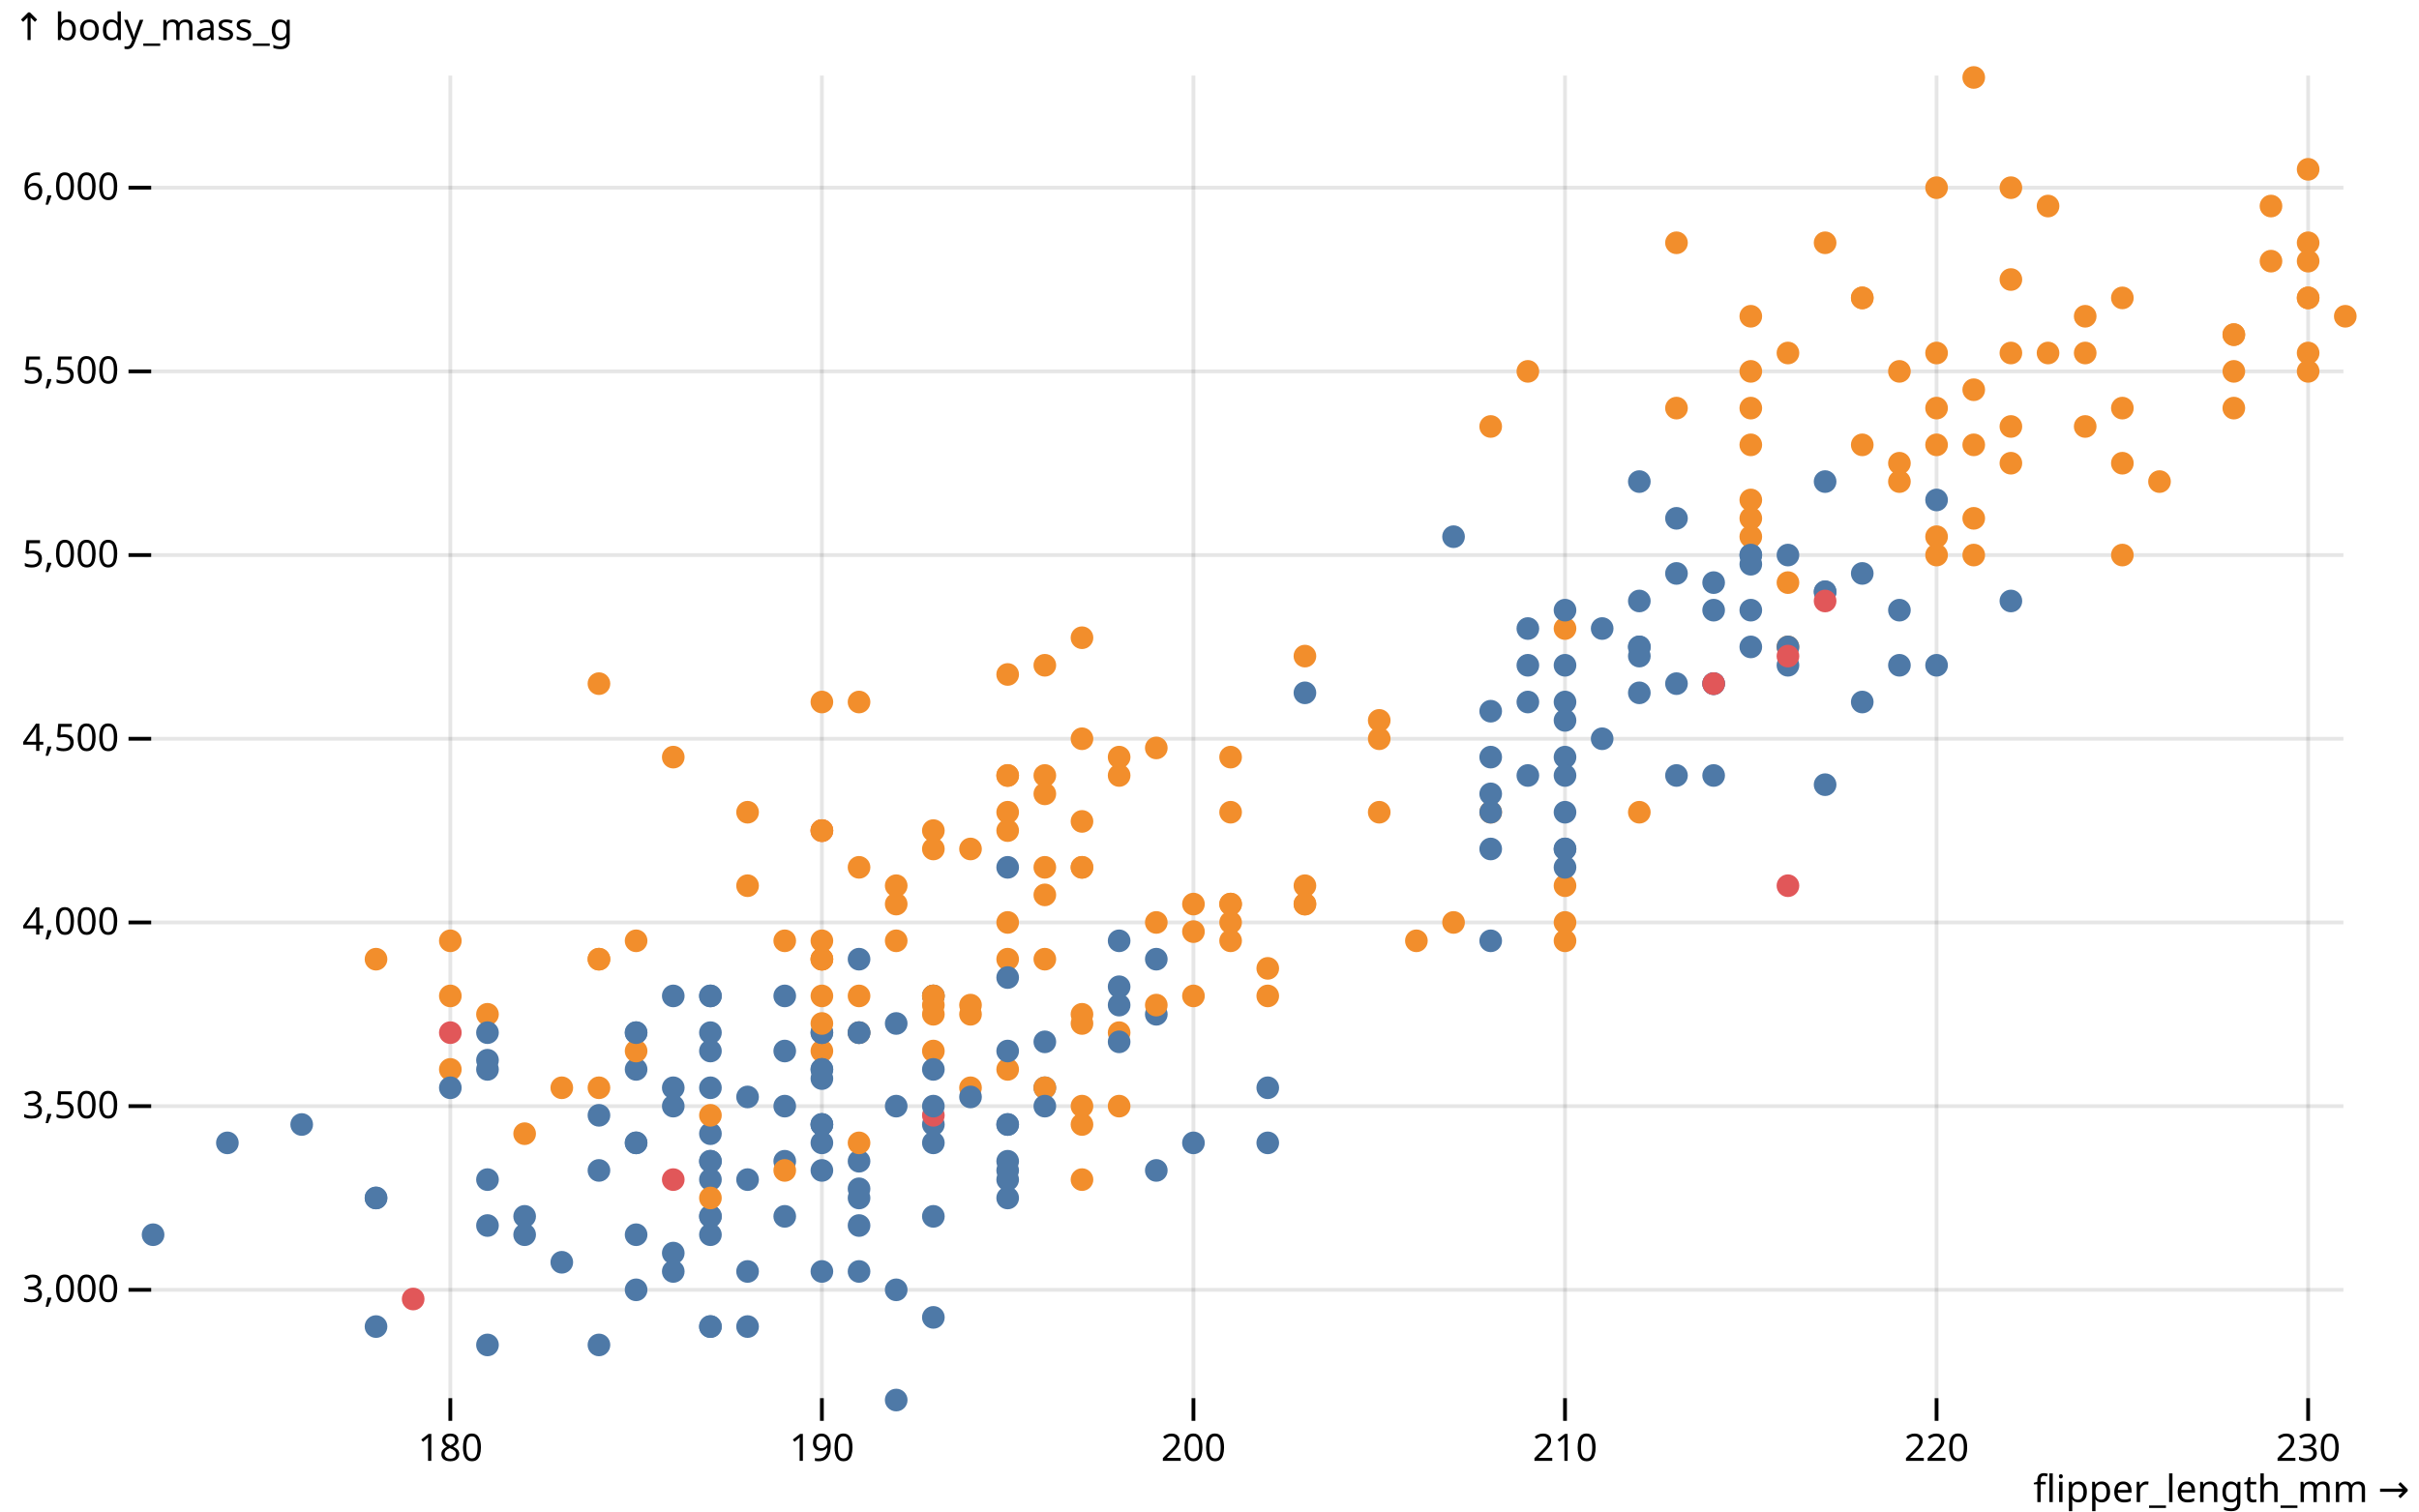
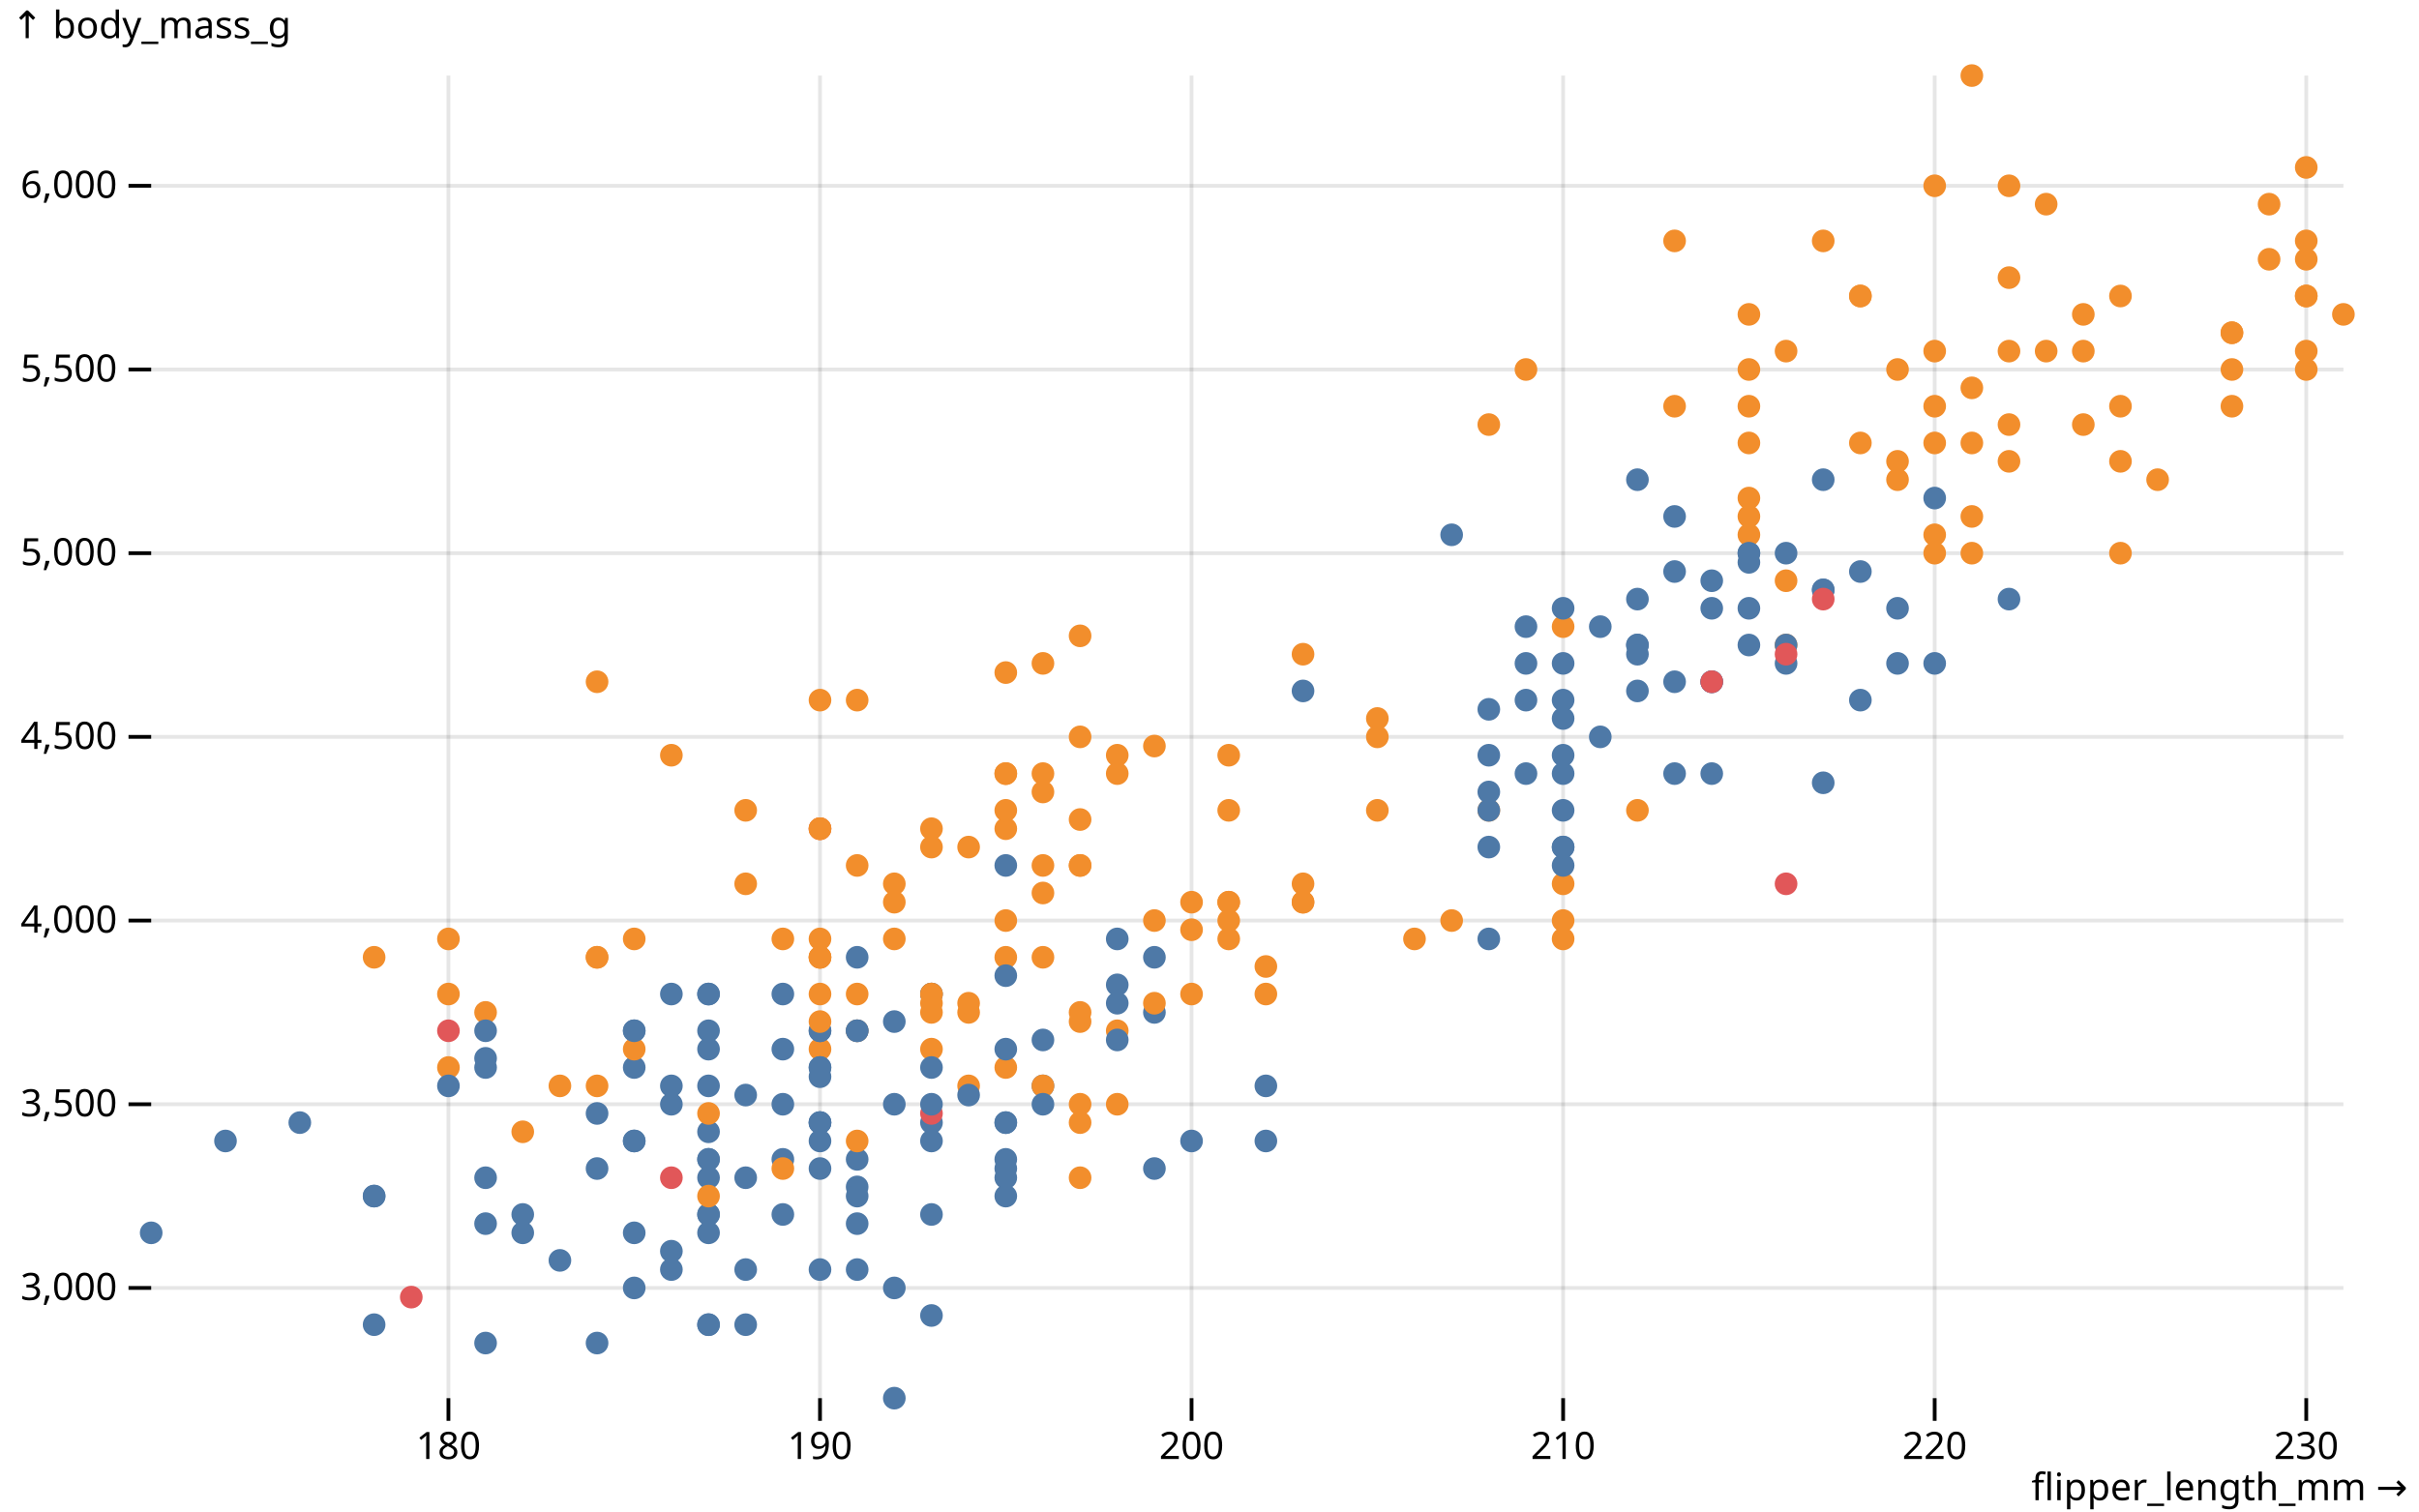
- <svg xmlns="http://www.w3.org/2000/svg" class="plot-6776e4ab95557" fill="currentColor" font-family="system-ui, sans-serif" font-size="10" text-anchor="middle" width="640" height="400" viewBox="0 0 640 400" style="color: black;">
-   <style>
-         .plot-6776e4ab95557 {
-           display: block;
-           background: white;
-           height: auto;
-           height: intrinsic;
-           max-width: 100%;
-         }
-         .plot-6776e4ab95557 text,
-         .plot-6776e4ab95557 tspan {
-           white-space: pre;
-         }
-       </style>
-   <g aria-label="y-grid" stroke="currentColor" stroke-opacity="0.1" transform="translate(0,0.5)">
+ <svg xmlns="http://www.w3.org/2000/svg" class="plot-d6a7b5" fill="currentColor" font-family="system-ui, sans-serif" font-size="10" text-anchor="middle" width="640" height="400" viewBox="0 0 640 400" style="color: black;">
+   <style>.plot-d6a7b5 {
+   display: block;
+   background: white;
+   height: auto;
+   height: intrinsic;
+   max-width: 100%;
+ }
+ .plot-d6a7b5 text,
+ .plot-d6a7b5 tspan {
+   white-space: pre;
+ }</style>
+   <g aria-label="y-grid" stroke="currentColor" stroke-opacity="0.1">
    <line x1="40" x2="620" y1="340.833" y2="340.833" />
    <line x1="40" x2="620" y1="292.222" y2="292.222" />
    <line x1="40" x2="620" y1="243.611" y2="243.611" />
    <line x1="40" x2="620" y1="195" y2="195" />
    <line x1="40" x2="620" y1="146.389" y2="146.389" />
    <line x1="40" x2="620" y1="97.778" y2="97.778" />
    <line x1="40" x2="620" y1="49.167" y2="49.167" />
  </g>
-   <g aria-label="y-axis tick" fill="none" stroke="currentColor" transform="translate(0,0.5)">
+   <g aria-label="y-axis tick" fill="none" stroke="currentColor">
    <path transform="translate(40,340.8333)" d="M0,0L-6,0" />
    <path transform="translate(40,292.2222)" d="M0,0L-6,0" />
    <path transform="translate(40,243.6111)" d="M0,0L-6,0" />
    <path transform="translate(40,195)" d="M0,0L-6,0" />
    <path transform="translate(40,146.3889)" d="M0,0L-6,0" />
    <path transform="translate(40,97.77778)" d="M0,0L-6,0" />
    <path transform="translate(40,49.16667)" d="M0,0L-6,0" />
  </g>
-   <g aria-label="y-axis tick label" text-anchor="end" font-variant="tabular-nums" transform="translate(-8.5,0.5)">
+   <g aria-label="y-axis tick label" text-anchor="end" font-variant="tabular-nums" transform="translate(-9,0)">
    <text y="0.32em" transform="translate(40,340.8333)">3,000</text>
    <text y="0.32em" transform="translate(40,292.2222)">3,500</text>
    <text y="0.32em" transform="translate(40,243.6111)">4,000</text>
    <text y="0.32em" transform="translate(40,195)">4,500</text>
    <text y="0.32em" transform="translate(40,146.3889)">5,000</text>
    <text y="0.32em" transform="translate(40,97.77778)">5,500</text>
    <text y="0.32em" transform="translate(40,49.16667)">6,000</text>
  </g>
-   <g aria-label="y-axis label" text-anchor="start" transform="translate(-36.5,-16.5)">
+   <g aria-label="y-axis label" text-anchor="start" transform="translate(-37,-17)">
    <text y="0.71em" transform="translate(40,20)">↑ body_mass_g</text>
  </g>
-   <g aria-label="x-grid" stroke="currentColor" stroke-opacity="0.1" transform="translate(0.5,0)">
+   <g aria-label="x-grid" stroke="currentColor" stroke-opacity="0.1">
    <line x1="118.644" x2="118.644" y1="20" y2="370" />
    <line x1="216.949" x2="216.949" y1="20" y2="370" />
    <line x1="315.254" x2="315.254" y1="20" y2="370" />
    <line x1="413.559" x2="413.559" y1="20" y2="370" />
    <line x1="511.864" x2="511.864" y1="20" y2="370" />
    <line x1="610.169" x2="610.169" y1="20" y2="370" />
  </g>
-   <g aria-label="x-axis tick" fill="none" stroke="currentColor" transform="translate(0.5,0)">
+   <g aria-label="x-axis tick" fill="none" stroke="currentColor">
    <path transform="translate(118.6441,370)" d="M0,0L0,6" />
    <path transform="translate(216.9492,370)" d="M0,0L0,6" />
    <path transform="translate(315.2542,370)" d="M0,0L0,6" />
    <path transform="translate(413.5593,370)" d="M0,0L0,6" />
    <path transform="translate(511.8644,370)" d="M0,0L0,6" />
    <path transform="translate(610.1695,370)" d="M0,0L0,6" />
  </g>
-   <g aria-label="x-axis tick label" font-variant="tabular-nums" transform="translate(0.5,9.5)">
+   <g aria-label="x-axis tick label" font-variant="tabular-nums" transform="translate(0,9)">
    <text y="0.71em" transform="translate(118.6441,370)">180</text>
    <text y="0.71em" transform="translate(216.9492,370)">190</text>
    <text y="0.71em" transform="translate(315.2542,370)">200</text>
    <text y="0.71em" transform="translate(413.5593,370)">210</text>
    <text y="0.71em" transform="translate(511.8644,370)">220</text>
    <text y="0.71em" transform="translate(610.1695,370)">230</text>
  </g>
-   <g aria-label="x-axis label" text-anchor="end" transform="translate(17.5,27.5)">
+   <g aria-label="x-axis label" text-anchor="end" transform="translate(17,27)">
    <text transform="translate(620,370)">flipper_length_mm →</text>
  </g>
-   <g aria-label="dot" transform="translate(0.5,0.5)">
+   <g aria-label="dot">
    <circle cx="128.475" cy="267.917" r="3" fill="#f28e2c" />
    <circle cx="177.627" cy="263.056" r="3" fill="#4e79a7" />
    <circle cx="266.102" cy="316.528" r="3" fill="#4e79a7" />
    <circle cx="246.441" cy="297.083" r="3" fill="#4e79a7" />
    <circle cx="216.949" cy="277.639" r="3" fill="#f28e2c" />
    <circle cx="128.475" cy="280.069" r="3" fill="#4e79a7" />
    <circle cx="266.102" cy="177.986" r="3" fill="#f28e2c" />
    <circle cx="246.441" cy="294.653" r="3" fill="#e15759" />
    <circle cx="216.949" cy="219.306" r="3" fill="#e15759" />
    <circle cx="177.627" cy="311.667" r="3" fill="#e15759" />
    <circle cx="118.644" cy="272.778" r="3" fill="#e15759" />
    <circle cx="138.305" cy="321.389" r="3" fill="#4e79a7" />
    <circle cx="226.78" cy="263.056" r="3" fill="#f28e2c" />
    <circle cx="295.593" cy="204.722" r="3" fill="#f28e2c" />
    <circle cx="167.797" cy="272.778" r="3" fill="#4e79a7" />
    <circle cx="266.102" cy="297.083" r="3" fill="#4e79a7" />
    <circle cx="285.763" cy="195" r="3" fill="#f28e2c" />
    <circle cx="157.966" cy="309.236" r="3" fill="#4e79a7" />
    <circle cx="256.271" cy="224.167" r="3" fill="#f28e2c" />
    <circle cx="59.661" cy="301.944" r="3" fill="#4e79a7" />
    <circle cx="118.644" cy="282.5" r="3" fill="#f28e2c" />
    <circle cx="207.119" cy="263.056" r="3" fill="#4e79a7" />
    <circle cx="167.797" cy="248.472" r="3" fill="#f28e2c" />
    <circle cx="118.644" cy="263.056" r="3" fill="#f28e2c" />
    <circle cx="187.458" cy="263.056" r="3" fill="#4e79a7" />
    <circle cx="148.136" cy="287.361" r="3" fill="#f28e2c" />
    <circle cx="187.458" cy="321.389" r="3" fill="#4e79a7" />
    <circle cx="40" cy="326.25" r="3" fill="#4e79a7" />
    <circle cx="118.644" cy="248.472" r="3" fill="#f28e2c" />
    <circle cx="98.983" cy="316.528" r="3" fill="#4e79a7" />
    <circle cx="98.983" cy="253.333" r="3" fill="#f28e2c" />
    <circle cx="197.288" cy="311.667" r="3" fill="#4e79a7" />
    <circle cx="157.966" cy="253.333" r="3" fill="#f28e2c" />
    <circle cx="266.102" cy="309.236" r="3" fill="#4e79a7" />
    <circle cx="275.932" cy="229.028" r="3" fill="#f28e2c" />
    <circle cx="216.949" cy="248.472" r="3" fill="#f28e2c" />
    <circle cx="118.644" cy="287.361" r="3" fill="#4e79a7" />
    <circle cx="128.475" cy="311.667" r="3" fill="#4e79a7" />
    <circle cx="157.966" cy="180.417" r="3" fill="#f28e2c" />
    <circle cx="138.305" cy="326.25" r="3" fill="#4e79a7" />
    <circle cx="266.102" cy="253.333" r="3" fill="#f28e2c" />
    <circle cx="177.627" cy="331.111" r="3" fill="#4e79a7" />
    <circle cx="275.932" cy="204.722" r="3" fill="#f28e2c" />
    <circle cx="167.797" cy="340.833" r="3" fill="#4e79a7" />
    <circle cx="216.949" cy="185.278" r="3" fill="#f28e2c" />
    <circle cx="138.305" cy="299.514" r="3" fill="#f28e2c" />
    <circle cx="108.814" cy="343.264" r="3" fill="#e15759" />
    <circle cx="216.949" cy="297.083" r="3" fill="#4e79a7" />
    <circle cx="226.78" cy="229.028" r="3" fill="#f28e2c" />
    <circle cx="177.627" cy="292.222" r="3" fill="#4e79a7" />
    <circle cx="197.288" cy="214.444" r="3" fill="#f28e2c" />
    <circle cx="216.949" cy="297.083" r="3" fill="#4e79a7" />
    <circle cx="315.254" cy="238.75" r="3" fill="#f28e2c" />
    <circle cx="187.458" cy="350.556" r="3" fill="#4e79a7" />
    <circle cx="226.78" cy="272.778" r="3" fill="#f28e2c" />
    <circle cx="177.627" cy="287.361" r="3" fill="#4e79a7" />
    <circle cx="246.441" cy="263.056" r="3" fill="#f28e2c" />
    <circle cx="128.475" cy="355.417" r="3" fill="#4e79a7" />
    <circle cx="256.271" cy="267.917" r="3" fill="#f28e2c" />
    <circle cx="167.797" cy="326.25" r="3" fill="#4e79a7" />
    <circle cx="266.102" cy="204.722" r="3" fill="#f28e2c" />
    <circle cx="167.797" cy="282.5" r="3" fill="#4e79a7" />
    <circle cx="236.61" cy="238.75" r="3" fill="#f28e2c" />
    <circle cx="157.966" cy="355.417" r="3" fill="#4e79a7" />
    <circle cx="236.61" cy="248.472" r="3" fill="#f28e2c" />
    <circle cx="266.102" cy="306.806" r="3" fill="#4e79a7" />
    <circle cx="197.288" cy="233.889" r="3" fill="#f28e2c" />
    <circle cx="216.949" cy="335.972" r="3" fill="#4e79a7" />
    <circle cx="295.593" cy="199.861" r="3" fill="#f28e2c" />
    <circle cx="216.949" cy="282.5" r="3" fill="#4e79a7" />
    <circle cx="216.949" cy="253.333" r="3" fill="#f28e2c" />
    <circle cx="275.932" cy="287.361" r="3" fill="#4e79a7" />
    <circle cx="285.763" cy="229.028" r="3" fill="#f28e2c" />
    <circle cx="216.949" cy="272.778" r="3" fill="#4e79a7" />
    <circle cx="266.102" cy="219.306" r="3" fill="#f28e2c" />
    <circle cx="226.78" cy="272.778" r="3" fill="#4e79a7" />
    <circle cx="157.966" cy="253.333" r="3" fill="#f28e2c" />
    <circle cx="187.458" cy="287.361" r="3" fill="#4e79a7" />
    <circle cx="266.102" cy="243.611" r="3" fill="#f28e2c" />
    <circle cx="207.119" cy="321.389" r="3" fill="#4e79a7" />
    <circle cx="275.932" cy="175.556" r="3" fill="#f28e2c" />
    <circle cx="187.458" cy="263.056" r="3" fill="#4e79a7" />
    <circle cx="246.441" cy="224.167" r="3" fill="#f28e2c" />
    <circle cx="226.78" cy="306.806" r="3" fill="#4e79a7" />
    <circle cx="256.271" cy="287.361" r="3" fill="#f28e2c" />
    <circle cx="216.949" cy="263.056" r="3" fill="#f28e2c" />
    <circle cx="207.119" cy="292.222" r="3" fill="#4e79a7" />
    <circle cx="207.119" cy="248.472" r="3" fill="#f28e2c" />
    <circle cx="216.949" cy="282.5" r="3" fill="#4e79a7" />
    <circle cx="334.915" cy="287.361" r="3" fill="#4e79a7" />
    <circle cx="364.407" cy="214.444" r="3" fill="#f28e2c" />
    <circle cx="167.797" cy="301.944" r="3" fill="#4e79a7" />
    <circle cx="177.627" cy="199.861" r="3" fill="#f28e2c" />
    <circle cx="187.458" cy="311.667" r="3" fill="#4e79a7" />
    <circle cx="393.898" cy="214.444" r="3" fill="#f28e2c" />
    <circle cx="216.949" cy="272.778" r="3" fill="#4e79a7" />
    <circle cx="275.932" cy="209.583" r="3" fill="#f28e2c" />
    <circle cx="98.983" cy="350.556" r="3" fill="#4e79a7" />
    <circle cx="236.61" cy="233.889" r="3" fill="#f28e2c" />
    <circle cx="236.61" cy="270.347" r="3" fill="#4e79a7" />
    <circle cx="344.746" cy="173.125" r="3" fill="#f28e2c" />
    <circle cx="148.136" cy="333.542" r="3" fill="#4e79a7" />
    <circle cx="216.949" cy="219.306" r="3" fill="#f28e2c" />
    <circle cx="246.441" cy="348.125" r="3" fill="#4e79a7" />
    <circle cx="157.966" cy="287.361" r="3" fill="#f28e2c" />
    <circle cx="305.424" cy="267.917" r="3" fill="#4e79a7" />
    <circle cx="216.949" cy="253.333" r="3" fill="#f28e2c" />
    <circle cx="128.475" cy="323.819" r="3" fill="#4e79a7" />
    <circle cx="285.763" cy="168.264" r="3" fill="#f28e2c" />
    <circle cx="295.593" cy="260.625" r="3" fill="#4e79a7" />
    <circle cx="226.78" cy="185.278" r="3" fill="#f28e2c" />
    <circle cx="246.441" cy="321.389" r="3" fill="#4e79a7" />
    <circle cx="285.763" cy="216.875" r="3" fill="#f28e2c" />
    <circle cx="226.78" cy="253.333" r="3" fill="#4e79a7" />
    <circle cx="275.932" cy="236.319" r="3" fill="#f28e2c" />
    <circle cx="197.288" cy="350.556" r="3" fill="#4e79a7" />
    <circle cx="305.424" cy="265.486" r="3" fill="#f28e2c" />
    <circle cx="207.119" cy="306.806" r="3" fill="#4e79a7" />
    <circle cx="207.119" cy="309.236" r="3" fill="#f28e2c" />
    <circle cx="187.458" cy="326.25" r="3" fill="#4e79a7" />
    <circle cx="295.593" cy="292.222" r="3" fill="#f28e2c" />
    <circle cx="79.322" cy="297.083" r="3" fill="#4e79a7" />
    <circle cx="334.915" cy="255.764" r="3" fill="#f28e2c" />
    <circle cx="177.627" cy="335.972" r="3" fill="#4e79a7" />
    <circle cx="305.424" cy="243.611" r="3" fill="#f28e2c" />
    <circle cx="226.78" cy="314.097" r="3" fill="#4e79a7" />
    <circle cx="266.102" cy="214.444" r="3" fill="#f28e2c" />
    <circle cx="226.78" cy="335.972" r="3" fill="#4e79a7" />
    <circle cx="413.559" cy="243.611" r="3" fill="#f28e2c" />
    <circle cx="216.949" cy="309.236" r="3" fill="#4e79a7" />
    <circle cx="285.763" cy="292.222" r="3" fill="#f28e2c" />
    <circle cx="246.441" cy="292.222" r="3" fill="#4e79a7" />
    <circle cx="305.424" cy="197.431" r="3" fill="#f28e2c" />
    <circle cx="187.458" cy="299.514" r="3" fill="#4e79a7" />
    <circle cx="216.949" cy="253.333" r="3" fill="#f28e2c" />
    <circle cx="226.78" cy="323.819" r="3" fill="#4e79a7" />
    <circle cx="315.254" cy="246.042" r="3" fill="#f28e2c" />
    <circle cx="167.797" cy="301.944" r="3" fill="#4e79a7" />
    <circle cx="246.441" cy="219.306" r="3" fill="#f28e2c" />
    <circle cx="246.441" cy="301.944" r="3" fill="#4e79a7" />
    <circle cx="187.458" cy="294.653" r="3" fill="#f28e2c" />
    <circle cx="197.288" cy="335.972" r="3" fill="#4e79a7" />
    <circle cx="216.949" cy="270.347" r="3" fill="#f28e2c" />
    <circle cx="236.61" cy="340.833" r="3" fill="#4e79a7" />
    <circle cx="167.797" cy="277.639" r="3" fill="#f28e2c" />
    <circle cx="216.949" cy="219.306" r="3" fill="#f28e2c" />
    <circle cx="157.966" cy="294.653" r="3" fill="#4e79a7" />
    <circle cx="266.102" cy="297.083" r="3" fill="#4e79a7" />
    <circle cx="246.441" cy="267.917" r="3" fill="#f28e2c" />
    <circle cx="187.458" cy="272.778" r="3" fill="#4e79a7" />
    <circle cx="325.085" cy="243.611" r="3" fill="#f28e2c" />
    <circle cx="236.61" cy="292.222" r="3" fill="#4e79a7" />
    <circle cx="275.932" cy="253.333" r="3" fill="#f28e2c" />
    <circle cx="246.441" cy="277.639" r="3" fill="#f28e2c" />
    <circle cx="197.288" cy="289.792" r="3" fill="#4e79a7" />
    <circle cx="285.763" cy="270.347" r="3" fill="#f28e2c" />
    <circle cx="295.593" cy="248.472" r="3" fill="#4e79a7" />
    <circle cx="98.983" cy="316.528" r="3" fill="#4e79a7" />
    <circle cx="285.763" cy="267.917" r="3" fill="#f28e2c" />
    <circle cx="266.102" cy="229.028" r="3" fill="#4e79a7" />
    <circle cx="295.593" cy="272.778" r="3" fill="#f28e2c" />
    <circle cx="246.441" cy="263.056" r="3" fill="#4e79a7" />
    <circle cx="256.271" cy="265.486" r="3" fill="#f28e2c" />
    <circle cx="167.797" cy="272.778" r="3" fill="#4e79a7" />
    <circle cx="325.085" cy="238.75" r="3" fill="#f28e2c" />
    <circle cx="216.949" cy="284.931" r="3" fill="#4e79a7" />
    <circle cx="325.085" cy="238.75" r="3" fill="#f28e2c" />
    <circle cx="285.763" cy="311.667" r="3" fill="#f28e2c" />
    <circle cx="128.475" cy="272.778" r="3" fill="#4e79a7" />
    <circle cx="216.949" cy="297.083" r="3" fill="#4e79a7" />
    <circle cx="266.102" cy="204.722" r="3" fill="#f28e2c" />
    <circle cx="128.475" cy="282.5" r="3" fill="#4e79a7" />
    <circle cx="226.78" cy="301.944" r="3" fill="#f28e2c" />
    <circle cx="187.458" cy="350.556" r="3" fill="#4e79a7" />
    <circle cx="246.441" cy="263.056" r="3" fill="#f28e2c" />
    <circle cx="266.102" cy="311.667" r="3" fill="#4e79a7" />
    <circle cx="285.763" cy="229.028" r="3" fill="#f28e2c" />
    <circle cx="315.254" cy="301.944" r="3" fill="#4e79a7" />
    <circle cx="315.254" cy="263.056" r="3" fill="#f28e2c" />
    <circle cx="226.78" cy="272.778" r="3" fill="#4e79a7" />
    <circle cx="364.407" cy="190.139" r="3" fill="#f28e2c" />
    <circle cx="187.458" cy="321.389" r="3" fill="#4e79a7" />
    <circle cx="325.085" cy="214.444" r="3" fill="#f28e2c" />
    <circle cx="187.458" cy="306.806" r="3" fill="#4e79a7" />
    <circle cx="344.746" cy="233.889" r="3" fill="#f28e2c" />
    <circle cx="266.102" cy="282.5" r="3" fill="#f28e2c" />
    <circle cx="305.424" cy="253.333" r="3" fill="#4e79a7" />
    <circle cx="266.102" cy="258.194" r="3" fill="#4e79a7" />
    <circle cx="413.559" cy="165.833" r="3" fill="#f28e2c" />
    <circle cx="236.61" cy="370" r="3" fill="#4e79a7" />
    <circle cx="364.407" cy="195" r="3" fill="#f28e2c" />
    <circle cx="413.559" cy="248.472" r="3" fill="#f28e2c" />
    <circle cx="187.458" cy="277.639" r="3" fill="#4e79a7" />
    <circle cx="275.932" cy="287.361" r="3" fill="#f28e2c" />
    <circle cx="275.932" cy="292.222" r="3" fill="#4e79a7" />
    <circle cx="275.932" cy="275.208" r="3" fill="#4e79a7" />
    <circle cx="325.085" cy="199.861" r="3" fill="#f28e2c" />
    <circle cx="216.949" cy="301.944" r="3" fill="#4e79a7" />
    <circle cx="433.22" cy="214.444" r="3" fill="#f28e2c" />
    <circle cx="187.458" cy="316.528" r="3" fill="#f28e2c" />
    <circle cx="295.593" cy="275.208" r="3" fill="#4e79a7" />
    <circle cx="305.424" cy="309.236" r="3" fill="#4e79a7" />
    <circle cx="325.085" cy="248.472" r="3" fill="#f28e2c" />
    <circle cx="246.441" cy="282.5" r="3" fill="#4e79a7" />
    <circle cx="344.746" cy="238.75" r="3" fill="#f28e2c" />
    <circle cx="187.458" cy="306.806" r="3" fill="#4e79a7" />
    <circle cx="285.763" cy="297.083" r="3" fill="#f28e2c" />
    <circle cx="226.78" cy="316.528" r="3" fill="#4e79a7" />
    <circle cx="344.746" cy="238.75" r="3" fill="#f28e2c" />
    <circle cx="334.915" cy="263.056" r="3" fill="#f28e2c" />
    <circle cx="256.271" cy="289.792" r="3" fill="#4e79a7" />
    <circle cx="374.237" cy="248.472" r="3" fill="#f28e2c" />
    <circle cx="207.119" cy="277.639" r="3" fill="#4e79a7" />
    <circle cx="266.102" cy="277.639" r="3" fill="#4e79a7" />
    <circle cx="384.068" cy="243.611" r="3" fill="#f28e2c" />
    <circle cx="334.915" cy="301.944" r="3" fill="#4e79a7" />
    <circle cx="246.441" cy="265.486" r="3" fill="#f28e2c" />
    <circle cx="413.559" cy="233.889" r="3" fill="#f28e2c" />
    <circle cx="295.593" cy="265.486" r="3" fill="#4e79a7" />
    <circle cx="423.39" cy="195" r="3" fill="#4e79a7" />
    <circle cx="610.169" cy="78.333" r="3" fill="#f28e2c" />
    <circle cx="413.559" cy="199.861" r="3" fill="#4e79a7" />
    <circle cx="492.203" cy="78.333" r="3" fill="#f28e2c" />
    <circle cx="462.712" cy="107.5" r="3" fill="#f28e2c" />
    <circle cx="413.559" cy="190.139" r="3" fill="#4e79a7" />
    <circle cx="423.39" cy="165.833" r="3" fill="#4e79a7" />
    <circle cx="502.034" cy="126.944" r="3" fill="#f28e2c" />
    <circle cx="403.729" cy="204.722" r="3" fill="#4e79a7" />
    <circle cx="462.712" cy="131.806" r="3" fill="#f28e2c" />
    <circle cx="452.881" cy="180.417" r="3" fill="#4e79a7" />
    <circle cx="472.542" cy="92.917" r="3" fill="#f28e2c" />
    <circle cx="452.881" cy="180.417" r="3" fill="#4e79a7" />
    <circle cx="443.051" cy="63.75" r="3" fill="#f28e2c" />
    <circle cx="413.559" cy="224.167" r="3" fill="#4e79a7" />
    <circle cx="482.373" cy="63.75" r="3" fill="#f28e2c" />
    <circle cx="413.559" cy="229.028" r="3" fill="#4e79a7" />
    <circle cx="521.695" cy="20" r="3" fill="#f28e2c" />
    <circle cx="403.729" cy="165.833" r="3" fill="#4e79a7" />
    <circle cx="531.525" cy="112.361" r="3" fill="#f28e2c" />
    <circle cx="492.203" cy="78.333" r="3" fill="#f28e2c" />
    <circle cx="462.712" cy="146.389" r="3" fill="#4e79a7" />
    <circle cx="443.051" cy="204.722" r="3" fill="#4e79a7" />
    <circle cx="462.712" cy="141.528" r="3" fill="#f28e2c" />
    <circle cx="462.712" cy="146.389" r="3" fill="#4e79a7" />
    <circle cx="462.712" cy="136.667" r="3" fill="#f28e2c" />
    <circle cx="472.542" cy="233.889" r="3" fill="#e15759" />
    <circle cx="462.712" cy="83.194" r="3" fill="#f28e2c" />
    <circle cx="413.559" cy="185.278" r="3" fill="#4e79a7" />
    <circle cx="511.864" cy="92.917" r="3" fill="#f28e2c" />
    <circle cx="531.525" cy="122.083" r="3" fill="#f28e2c" />
    <circle cx="403.729" cy="175.556" r="3" fill="#4e79a7" />
    <circle cx="384.068" cy="141.528" r="3" fill="#4e79a7" />
    <circle cx="610.169" cy="44.306" r="3" fill="#f28e2c" />
    <circle cx="511.864" cy="131.806" r="3" fill="#4e79a7" />
    <circle cx="511.864" cy="107.5" r="3" fill="#f28e2c" />
    <circle cx="443.051" cy="151.25" r="3" fill="#4e79a7" />
    <circle cx="502.034" cy="122.083" r="3" fill="#f28e2c" />
    <circle cx="393.898" cy="209.583" r="3" fill="#4e79a7" />
    <circle cx="393.898" cy="112.361" r="3" fill="#f28e2c" />
    <circle cx="393.898" cy="248.472" r="3" fill="#4e79a7" />
    <circle cx="561.017" cy="78.333" r="3" fill="#f28e2c" />
    <circle cx="413.559" cy="214.444" r="3" fill="#4e79a7" />
    <circle cx="472.542" cy="170.694" r="3" fill="#f28e2c" />
    <circle cx="531.525" cy="92.917" r="3" fill="#f28e2c" />
    <circle cx="482.373" cy="156.111" r="3" fill="#4e79a7" />
    <circle cx="413.559" cy="224.167" r="3" fill="#4e79a7" />
    <circle cx="561.017" cy="107.5" r="3" fill="#f28e2c" />
    <circle cx="443.051" cy="136.667" r="3" fill="#4e79a7" />
    <circle cx="462.712" cy="117.222" r="3" fill="#f28e2c" />
    <circle cx="413.559" cy="160.972" r="3" fill="#4e79a7" />
    <circle cx="511.864" cy="117.222" r="3" fill="#f28e2c" />
    <circle cx="413.559" cy="204.722" r="3" fill="#4e79a7" />
    <circle cx="561.017" cy="146.389" r="3" fill="#f28e2c" />
    <circle cx="482.373" cy="156.111" r="3" fill="#4e79a7" />
    <circle cx="511.864" cy="141.528" r="3" fill="#f28e2c" />
    <circle cx="393.898" cy="214.444" r="3" fill="#4e79a7" />
    <circle cx="511.864" cy="146.389" r="3" fill="#f28e2c" />
    <circle cx="393.898" cy="199.861" r="3" fill="#4e79a7" />
    <circle cx="551.186" cy="92.917" r="3" fill="#f28e2c" />
    <circle cx="393.898" cy="224.167" r="3" fill="#4e79a7" />
    <circle cx="521.695" cy="117.222" r="3" fill="#f28e2c" />
    <circle cx="452.881" cy="204.722" r="3" fill="#4e79a7" />
    <circle cx="620" cy="83.194" r="3" fill="#f28e2c" />
    <circle cx="502.034" cy="175.556" r="3" fill="#4e79a7" />
    <circle cx="610.169" cy="78.333" r="3" fill="#f28e2c" />
    <circle cx="452.881" cy="180.417" r="3" fill="#e15759" />
    <circle cx="600.339" cy="68.611" r="3" fill="#f28e2c" />
    <circle cx="511.864" cy="175.556" r="3" fill="#4e79a7" />
    <circle cx="541.356" cy="92.917" r="3" fill="#f28e2c" />
    <circle cx="472.542" cy="170.694" r="3" fill="#4e79a7" />
    <circle cx="521.695" cy="146.389" r="3" fill="#f28e2c" />
    <circle cx="521.695" cy="136.667" r="3" fill="#f28e2c" />
    <circle cx="482.373" cy="126.944" r="3" fill="#4e79a7" />
    <circle cx="472.542" cy="175.556" r="3" fill="#4e79a7" />
    <circle cx="610.169" cy="68.611" r="3" fill="#f28e2c" />
    <circle cx="403.729" cy="185.278" r="3" fill="#4e79a7" />
    <circle cx="511.864" cy="49.167" r="3" fill="#f28e2c" />
    <circle cx="462.712" cy="170.694" r="3" fill="#4e79a7" />
    <circle cx="541.356" cy="54.028" r="3" fill="#f28e2c" />
    <circle cx="433.22" cy="182.847" r="3" fill="#4e79a7" />
    <circle cx="521.695" cy="102.639" r="3" fill="#f28e2c" />
    <circle cx="433.22" cy="173.125" r="3" fill="#4e79a7" />
    <circle cx="551.186" cy="112.361" r="3" fill="#f28e2c" />
    <circle cx="433.22" cy="170.694" r="3" fill="#4e79a7" />
    <circle cx="590.508" cy="88.056" r="3" fill="#f28e2c" />
    <circle cx="492.203" cy="185.278" r="3" fill="#4e79a7" />
    <circle cx="492.203" cy="117.222" r="3" fill="#f28e2c" />
    <circle cx="433.22" cy="158.542" r="3" fill="#4e79a7" />
    <circle cx="610.169" cy="92.917" r="3" fill="#f28e2c" />
    <circle cx="492.203" cy="151.25" r="3" fill="#4e79a7" />
    <circle cx="590.508" cy="107.5" r="3" fill="#f28e2c" />
    <circle cx="433.22" cy="170.694" r="3" fill="#4e79a7" />
    <circle cx="551.186" cy="83.194" r="3" fill="#f28e2c" />
    <circle cx="452.881" cy="160.972" r="3" fill="#4e79a7" />
    <circle cx="570.847" cy="126.944" r="3" fill="#f28e2c" />
    <circle cx="472.542" cy="153.681" r="3" fill="#f28e2c" />
    <circle cx="531.525" cy="158.542" r="3" fill="#4e79a7" />
    <circle cx="344.746" cy="182.847" r="3" fill="#4e79a7" />
    <circle cx="561.017" cy="122.083" r="3" fill="#f28e2c" />
    <circle cx="502.034" cy="160.972" r="3" fill="#4e79a7" />
    <circle cx="590.508" cy="88.056" r="3" fill="#f28e2c" />
    <circle cx="462.712" cy="148.819" r="3" fill="#4e79a7" />
    <circle cx="590.508" cy="97.778" r="3" fill="#f28e2c" />
    <circle cx="472.542" cy="173.125" r="3" fill="#e15759" />
    <circle cx="462.712" cy="97.778" r="3" fill="#f28e2c" />
    <circle cx="413.559" cy="175.556" r="3" fill="#4e79a7" />
    <circle cx="502.034" cy="97.778" r="3" fill="#f28e2c" />
    <circle cx="393.898" cy="187.708" r="3" fill="#4e79a7" />
    <circle cx="403.729" cy="97.778" r="3" fill="#f28e2c" />
    <circle cx="472.542" cy="146.389" r="3" fill="#4e79a7" />
    <circle cx="600.339" cy="54.028" r="3" fill="#f28e2c" />
    <circle cx="443.051" cy="180.417" r="3" fill="#4e79a7" />
    <circle cx="610.169" cy="97.778" r="3" fill="#f28e2c" />
    <circle cx="482.373" cy="207.153" r="3" fill="#4e79a7" />
    <circle cx="610.169" cy="63.75" r="3" fill="#f28e2c" />
    <circle cx="482.373" cy="158.542" r="3" fill="#e15759" />
    <circle cx="531.525" cy="49.167" r="3" fill="#f28e2c" />
    <circle cx="452.881" cy="153.681" r="3" fill="#4e79a7" />
    <circle cx="462.712" cy="160.972" r="3" fill="#4e79a7" />
    <circle cx="531.525" cy="73.472" r="3" fill="#f28e2c" />
    <circle cx="433.22" cy="126.944" r="3" fill="#4e79a7" />
    <circle cx="443.051" cy="107.5" r="3" fill="#f28e2c" />
  </g>
</svg>
